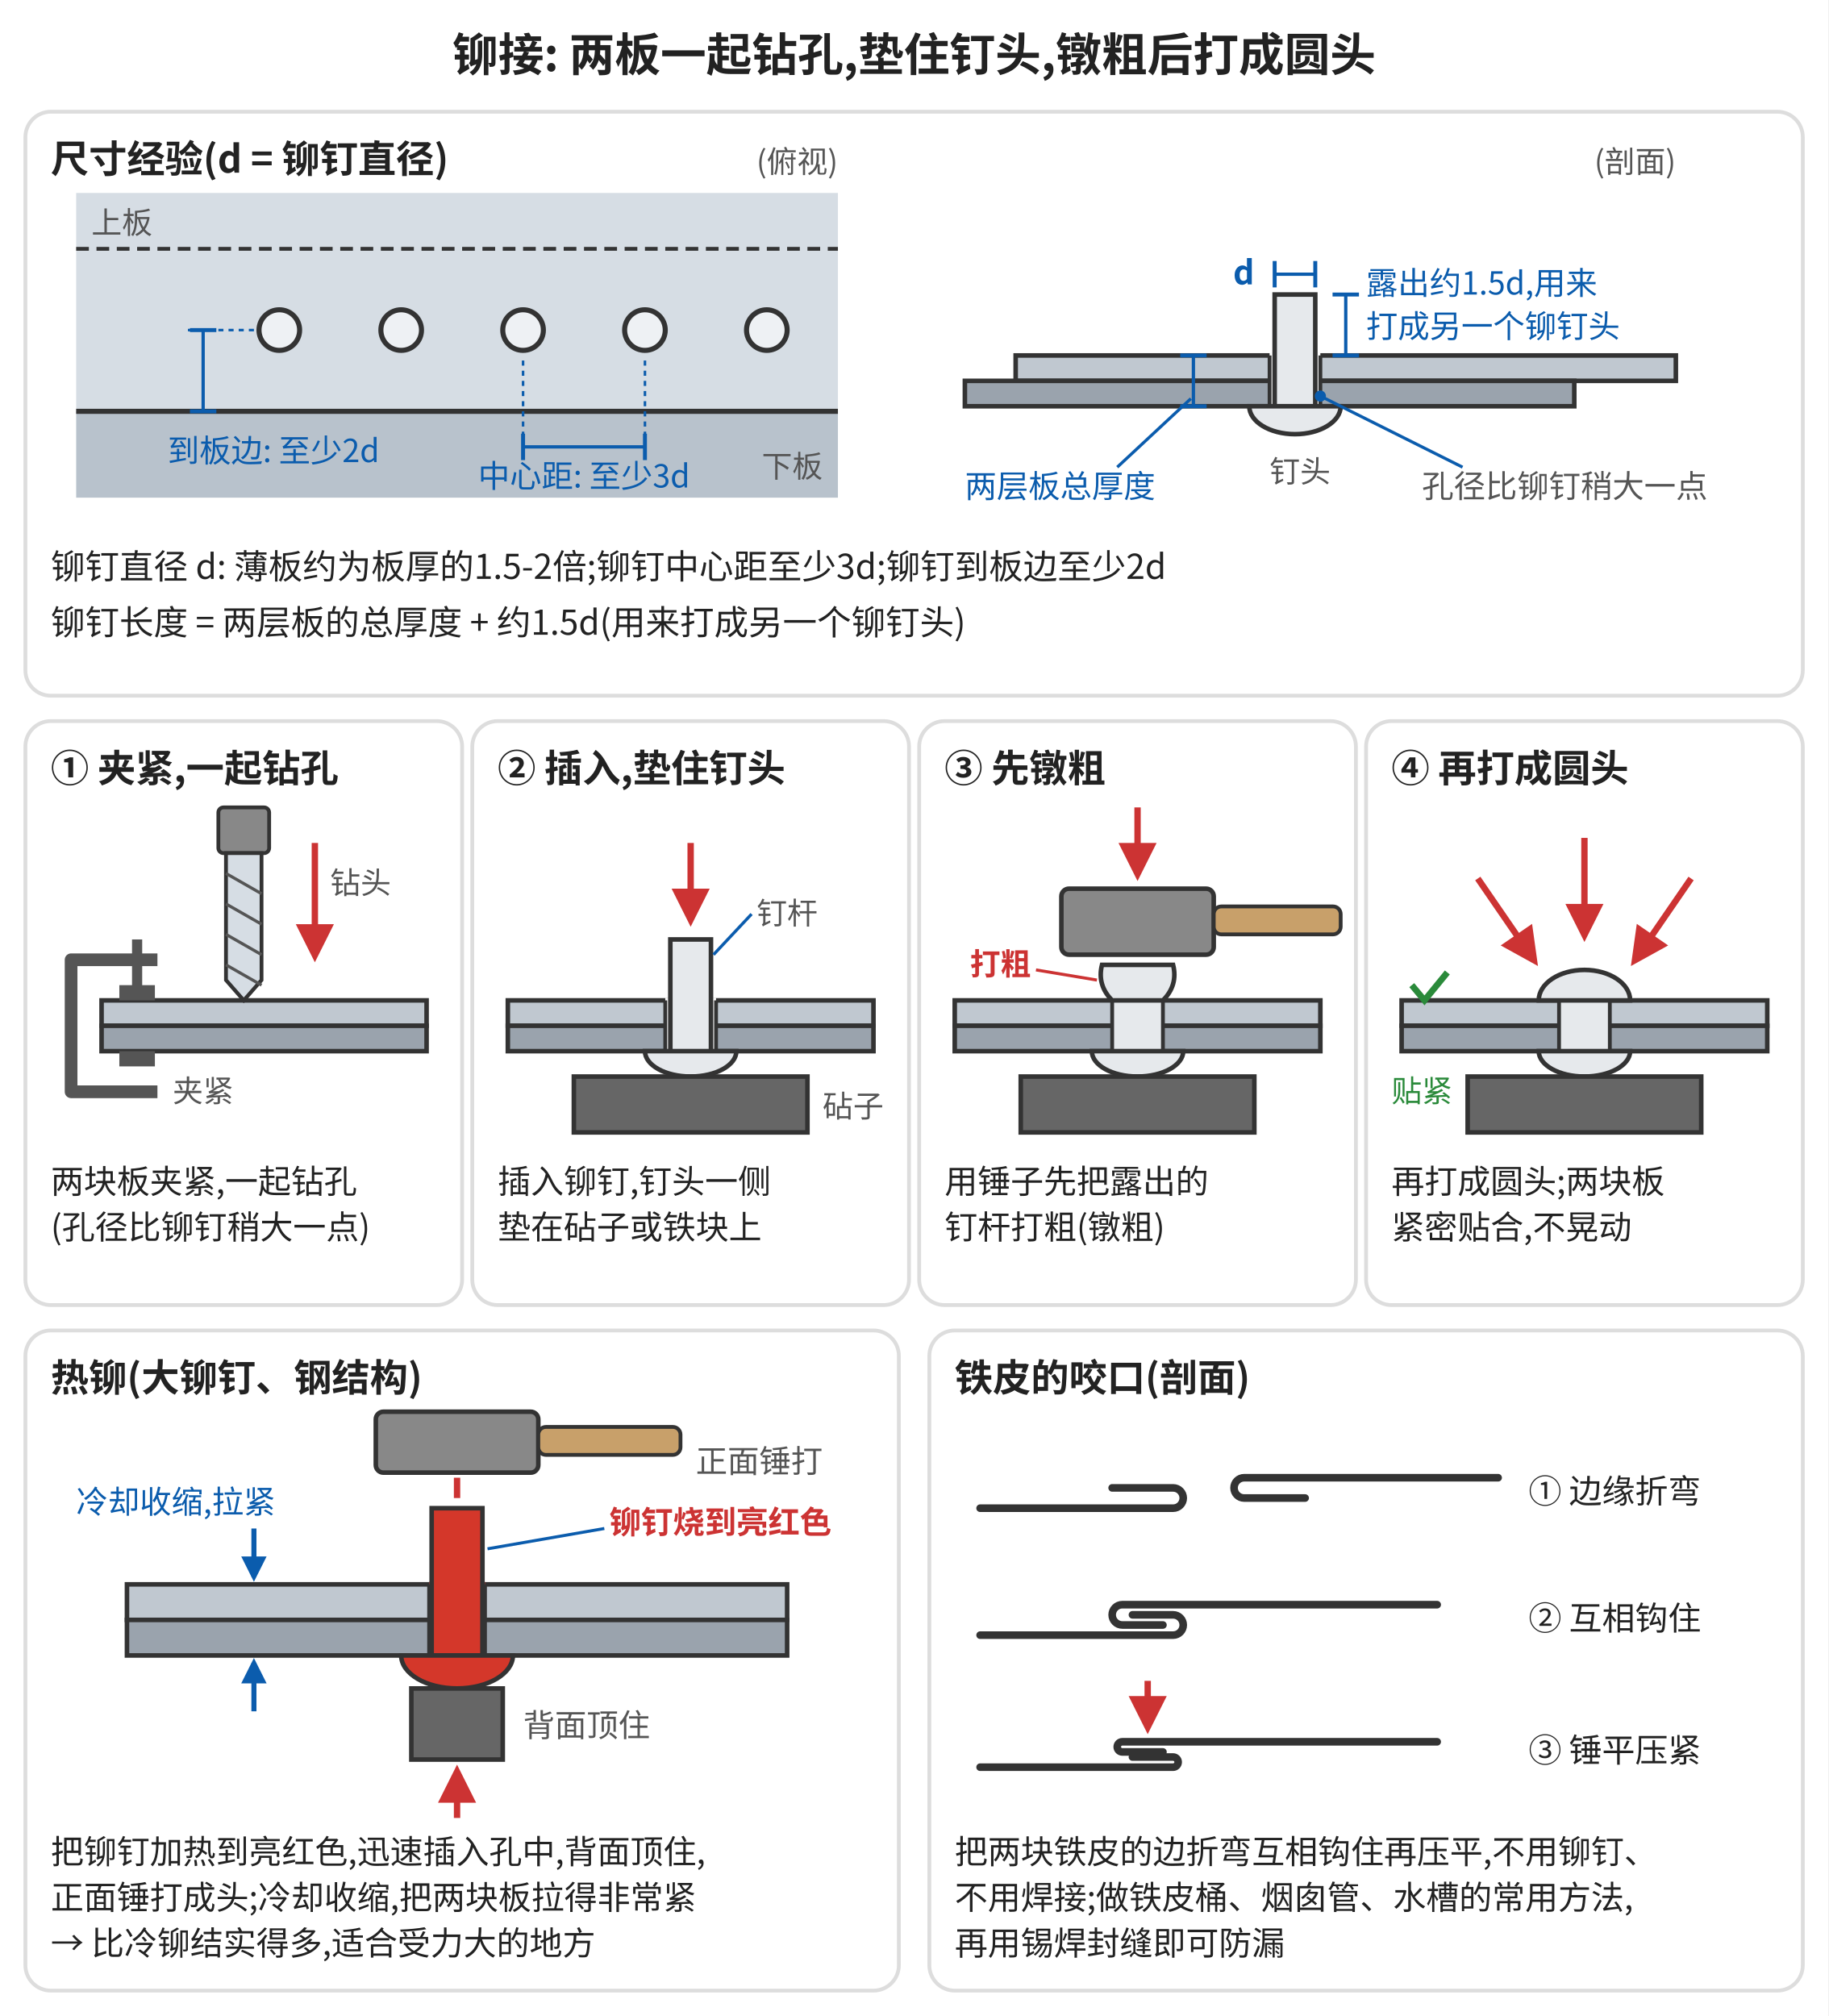
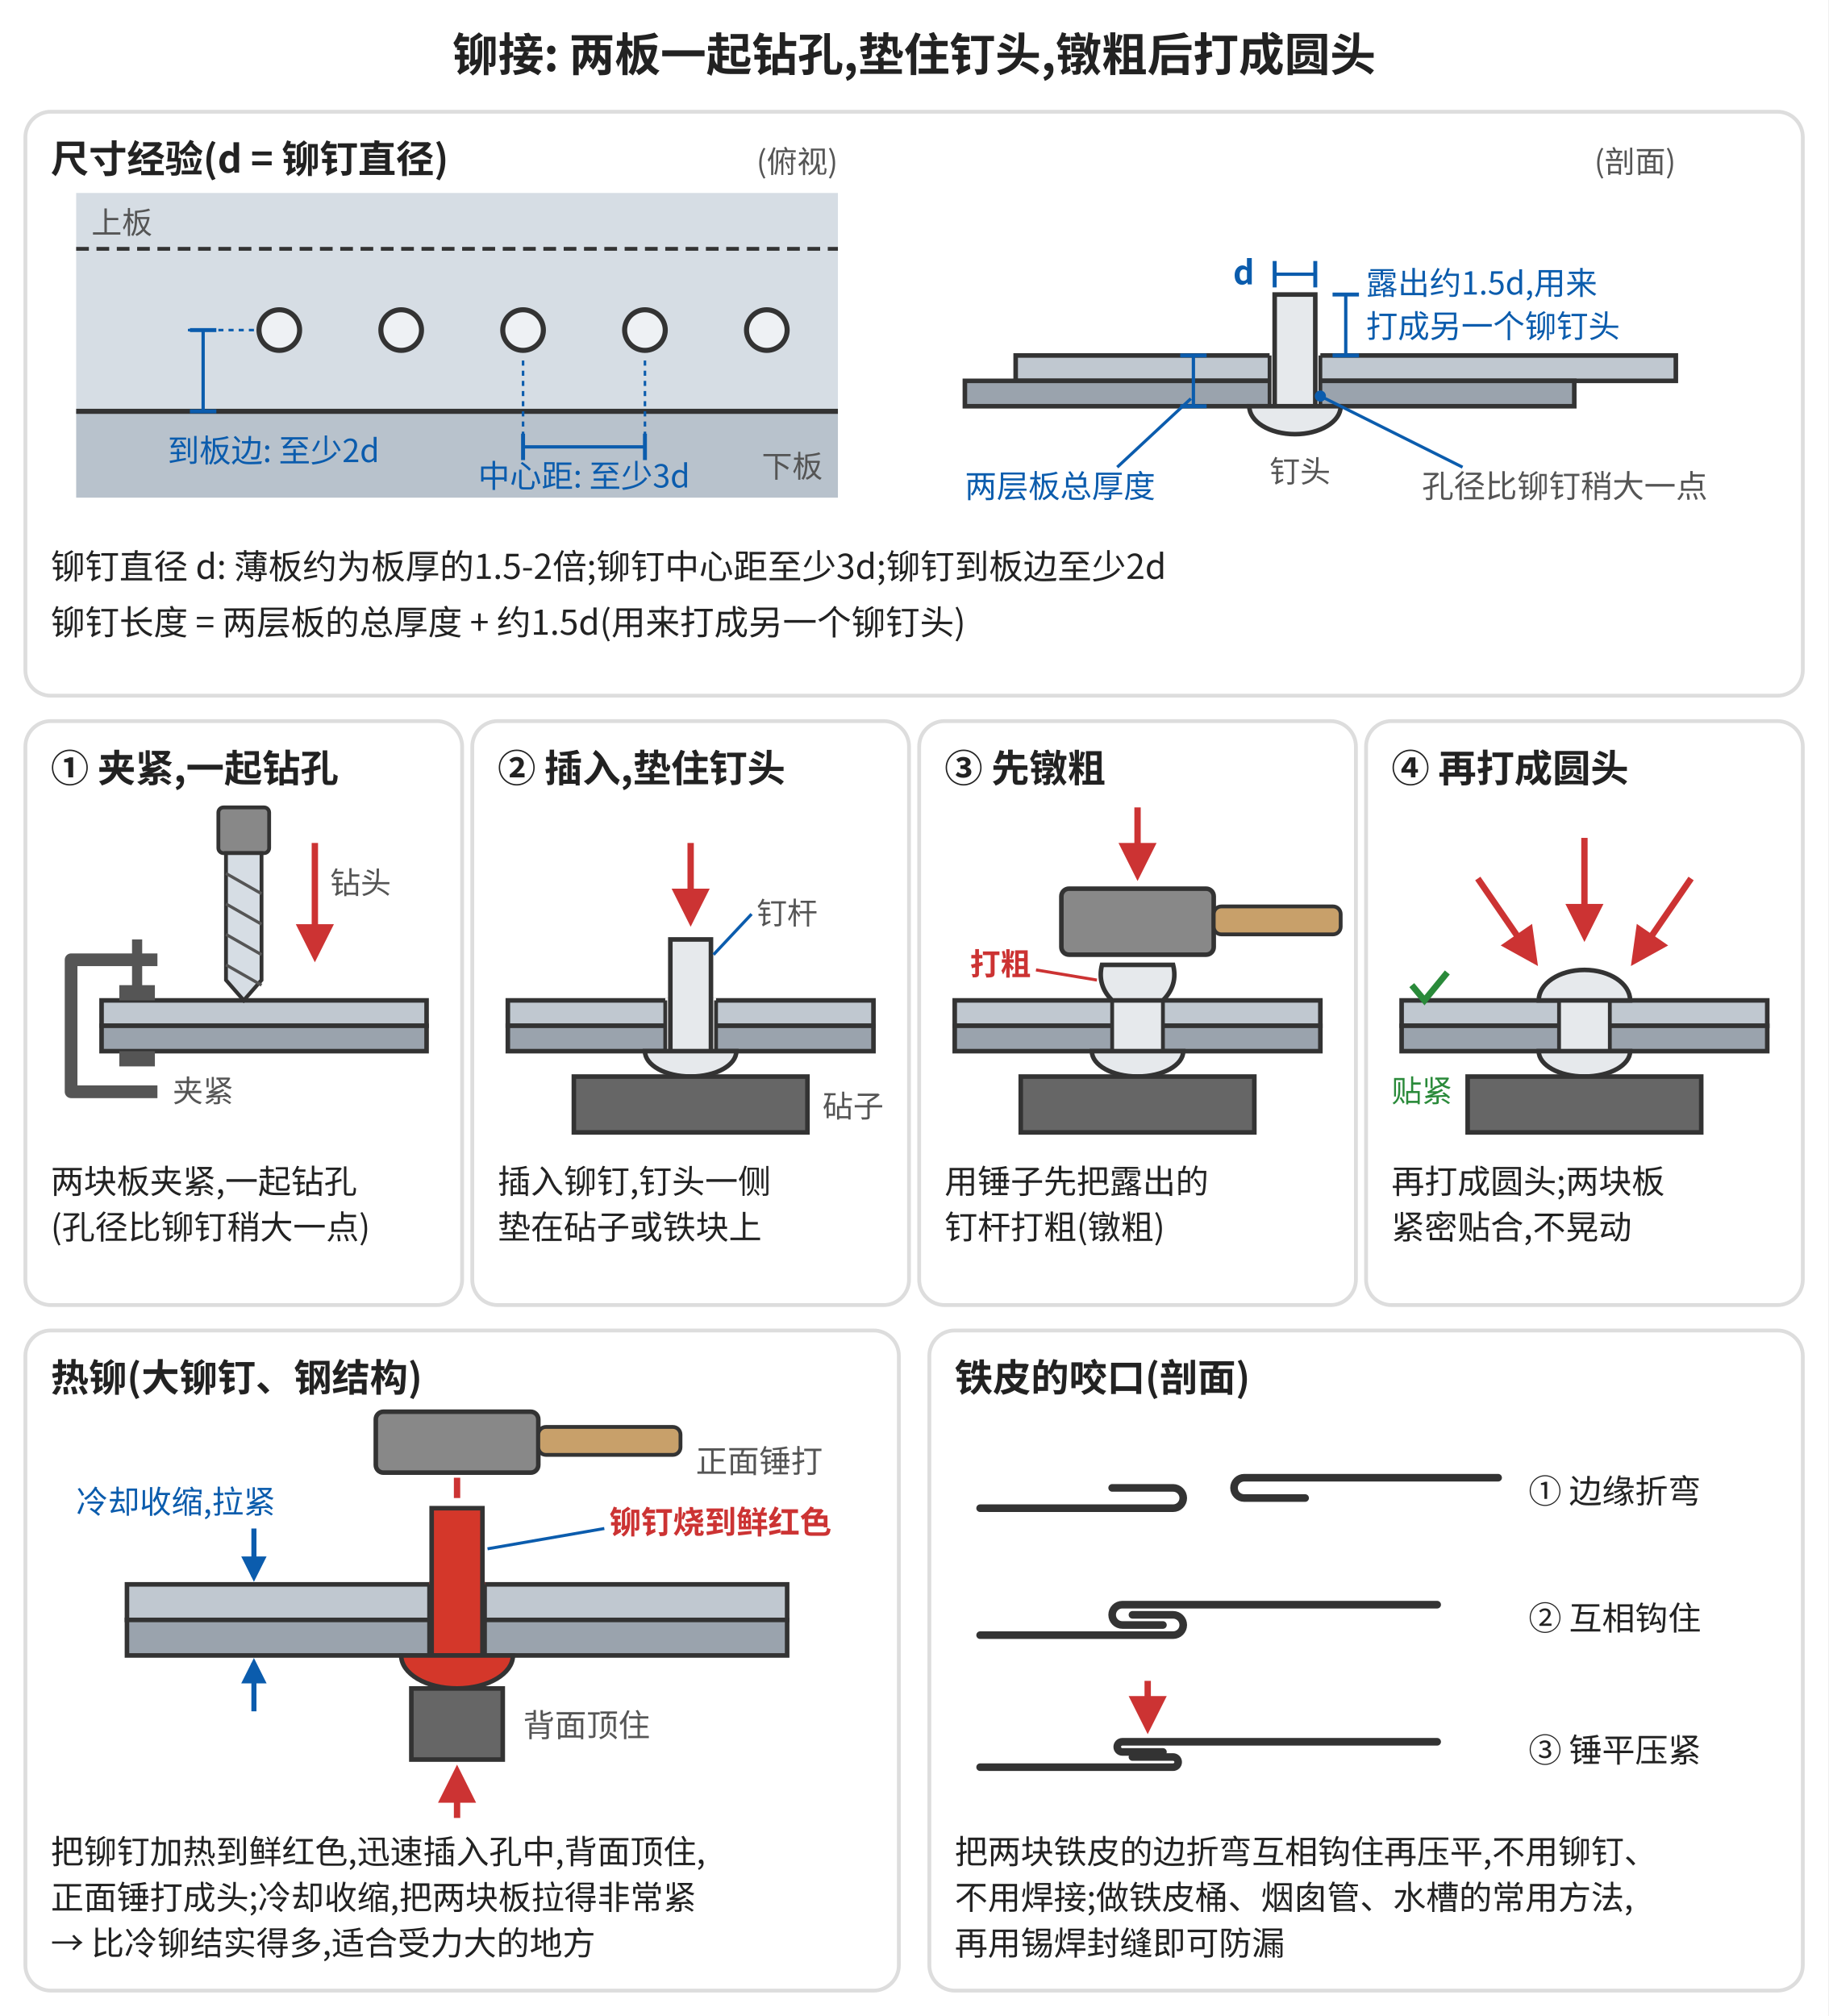
- <svg xmlns="http://www.w3.org/2000/svg" viewBox="0 0 720 794" width="720" height="794" role="img" aria-label="铆接与铁皮咬口。尺寸经验: 铆钉直径d薄板约为板厚的1.5-2倍,铆钉中心距至少3d,铆钉到板边至少2d,铆钉长度为两层板的总厚度加约1.5d(用来打成另一个铆钉头)。冷铆: ①两块板夹紧,一起钻孔,孔径比铆钉稍大一点;②插入铆钉,钉头一侧垫在砧子或铁块上;③用锤子先把露出的钉杆打粗(镦粗);④再打成圆头,两块板之间紧密贴合,不晃动。热铆: 把铆钉加热到亮红色,迅速插入孔中,背面顶住,正面锤打成头,铆钉冷却收缩把两块板拉得非常紧,比冷铆结实得多,适合受力大的地方。铁皮咬口: 把两块铁皮的边折弯互相钩住再压平,不用铆钉、不用焊接,做铁皮桶、烟囱管、水槽,再用锡焊封缝即可防漏" font-family="'Noto Sans CJK SC','PingFang SC','Microsoft YaHei',sans-serif">
+ <svg xmlns="http://www.w3.org/2000/svg" viewBox="0 0 720 794" width="720" height="794" role="img" aria-label="铆接与铁皮咬口。尺寸经验: 铆钉直径d薄板约为板厚的1.5-2倍,铆钉中心距至少3d,铆钉到板边至少2d,铆钉长度为两层板的总厚度加约1.5d(用来打成另一个铆钉头)。冷铆: ①两块板夹紧,一起钻孔,孔径比铆钉稍大一点;②插入铆钉,钉头一侧垫在砧子或铁块上;③用锤子先把露出的钉杆打粗(镦粗);④再打成圆头,两块板之间紧密贴合,不晃动。热铆: 把铆钉加热到鲜红色,迅速插入孔中,背面顶住,正面锤打成头,铆钉冷却收缩把两块板拉得非常紧,比冷铆结实得多,适合受力大的地方。铁皮咬口: 把两块铁皮的边折弯互相钩住再压平,不用铆钉、不用焊接,做铁皮桶、烟囱管、水槽,再用锡焊封缝即可防漏" font-family="'Noto Sans CJK SC','PingFang SC','Microsoft YaHei',sans-serif">
  <rect width="100%" height="100%" fill="#fff" />
  <defs>
    <marker id="arR" viewBox="0 0 10 10" refX="8" refY="5" markerWidth="6" markerHeight="6" orient="auto">
      <path d="M0 0 L10 5 L0 10 Z" fill="#c33" />
    </marker>
    <marker id="arB" viewBox="0 0 10 10" refX="8" refY="5" markerWidth="5" markerHeight="5" orient="auto">
      <path d="M0 0 L10 5 L0 10 Z" fill="#0b5cad" />
    </marker>
    <marker id="tkB" viewBox="0 0 10 10" refX="5" refY="5" markerWidth="8" markerHeight="8" orient="auto">
      <path d="M5 0 V10" stroke="#0b5cad" stroke-width="1.5" />
    </marker>
  </defs>
  <g fill="#222">
    <text x="360" y="28" font-size="18" text-anchor="middle" font-weight="bold">铆接: 两板一起钻孔,垫住钉头,镦粗后打成圆头</text>
    <rect x="10" y="44" width="700" height="230" rx="10" fill="none" stroke="#ddd" stroke-width="1.5" />
    <text x="20" y="68" font-size="15" font-weight="bold">尺寸经验(d = 铆钉直径)</text>
    <text x="330" y="68" font-size="12" fill="#555" text-anchor="end">(俯视)</text>
    <rect x="30" y="76" width="300" height="86" fill="#d6dde4" stroke="none" />
    <rect x="30" y="162" width="300" height="34" fill="#b8c2cc" stroke="none" />
    <path d="M30,98 H330" stroke="#333" stroke-width="1.5" stroke-dasharray="5 3" />
    <path d="M30,162 H330" stroke="#333" stroke-width="2" />
    <text x="36" y="92" font-size="12" fill="#555">上板</text>
    <text x="324" y="188" font-size="12" fill="#555" text-anchor="end">下板</text>
    <g fill="#eef1f4" stroke="#333" stroke-width="2">
      <circle cx="110" cy="130" r="8" />
      <circle cx="158" cy="130" r="8" />
      <circle cx="206" cy="130" r="8" />
      <circle cx="254" cy="130" r="8" />
      <circle cx="302" cy="130" r="8" />
    </g>
    <path d="M206,142 V180 M254,142 V180" stroke="#0b5cad" stroke-width="1" stroke-dasharray="2 2" />
    <path d="M206,176 H254" stroke="#0b5cad" stroke-width="1.3" marker-start="url(#tkB)" marker-end="url(#tkB)" />
    <text x="230" y="192" font-size="12.5" fill="#0b5cad" text-anchor="middle">中心距: 至少3d</text>
    <path d="M74,130 H102" stroke="#0b5cad" stroke-width="1" stroke-dasharray="2 2" />
    <path d="M80,130 V162" stroke="#0b5cad" stroke-width="1.3" marker-start="url(#tkB)" marker-end="url(#tkB)" />
    <text x="66" y="182" font-size="12.5" fill="#0b5cad">到板边: 至少2d</text>
    <text x="660" y="68" font-size="12" fill="#555" text-anchor="end">(剖面)</text>
    <rect x="400" y="140" width="260" height="10" fill="#c0c8d0" stroke="#333" stroke-width="1.8" />
    <rect x="380" y="150" width="240" height="10" fill="#9aa3ad" stroke="#333" stroke-width="1.8" />
    <rect x="500" y="139" width="20" height="22" fill="#fff" />
    <path d="M500,140 V160 M520,140 V160" stroke="#333" stroke-width="1.5" />
    <rect x="502" y="116" width="16" height="45" fill="#e6e9ec" stroke="#333" stroke-width="1.8" />
    <path d="M492,160 A18,11 0 0 0 528,160 Z" fill="#e6e9ec" stroke="#333" stroke-width="1.8" />
    <path d="M502,108 H518" stroke="#0b5cad" stroke-width="1.3" marker-start="url(#tkB)" marker-end="url(#tkB)" />
    <text x="494" y="112" font-size="13" fill="#0b5cad" text-anchor="end" font-weight="bold">d</text>
    <path d="M530,116 V140" stroke="#0b5cad" stroke-width="1.3" marker-start="url(#tkB)" marker-end="url(#tkB)" />
    <text x="538" y="116" font-size="12.5" fill="#0b5cad">露出约1.5d,用来</text>
    <text x="538" y="133" font-size="12.5" fill="#0b5cad">打成另一个铆钉头</text>
    <path d="M470,140 V160" stroke="#0b5cad" stroke-width="1.3" marker-start="url(#tkB)" marker-end="url(#tkB)" />
    <text x="380" y="196" font-size="12.5" fill="#0b5cad">两层板总厚度</text>
    <line x1="440" y1="184" x2="469" y2="157" stroke="#0b5cad" stroke-width="1.2" />
    <text x="560" y="196" font-size="12.5" fill="#555">孔径比铆钉稍大一点</text>
    <line x1="576" y1="184" x2="520" y2="156" stroke="#0b5cad" stroke-width="1.2" />
    <circle cx="520" cy="156" r="2.2" fill="#0b5cad" />
    <text x="512" y="190" font-size="12" fill="#555" text-anchor="middle">钉头</text>
    <g font-size="13.5">
      <text x="20" y="228">铆钉直径 d: 薄板约为板厚的1.5-2倍;铆钉中心距至少3d;铆钉到板边至少2d</text>
      <text x="20" y="250">铆钉长度 = 两层板的总厚度 + 约1.5d(用来打成另一个铆钉头)</text>
    </g>
    <g transform="translate(10,284)">
      <rect width="172" height="230" rx="10" fill="none" stroke="#ddd" stroke-width="1.5" />
      <text x="10" y="24" font-size="15" font-weight="bold">① 夹紧,一起钻孔</text>
      <rect x="30" y="110" width="128" height="10" fill="#c0c8d0" stroke="#333" stroke-width="1.8" />
      <rect x="30" y="120" width="128" height="10" fill="#9aa3ad" stroke="#333" stroke-width="1.8" />
      <path d="M52,94 H18 V146 H52" fill="none" stroke="#555" stroke-width="5" stroke-linejoin="round" />
      <path d="M44,86 V108" stroke="#555" stroke-width="4" />
      <rect x="37" y="104" width="14" height="6" fill="#555" />
      <rect x="37" y="130" width="14" height="6" fill="#555" />
      <rect x="76" y="34" width="20" height="18" rx="2" fill="#888" stroke="#333" stroke-width="1.5" />
      <path d="M79,52 H93 V102 L86,110 L79,102 Z" fill="#d6dde4" stroke="#333" stroke-width="1.5" />
      <path d="M79,60 L93,68 M79,72 L93,80 M79,84 L93,92 M79,96 L93,104" stroke="#555" stroke-width="1.2" />
      <path d="M114,48 V92" stroke="#c33" stroke-width="2.5" marker-end="url(#arR)" />
      <text x="120" y="68" font-size="12" fill="#555">钻头</text>
      <text x="58" y="150" font-size="12" fill="#555">夹紧</text>
      <g font-size="13">
        <text x="10" y="186">两块板夹紧,一起钻孔</text>
        <text x="10" y="204">(孔径比铆钉稍大一点)</text>
      </g>
    </g>
    <g transform="translate(186,284)">
      <rect width="172" height="230" rx="10" fill="none" stroke="#ddd" stroke-width="1.5" />
      <text x="10" y="24" font-size="15" font-weight="bold">② 插入,垫住钉头</text>
      <rect x="14" y="110" width="144" height="10" fill="#c0c8d0" stroke="#333" stroke-width="1.8" />
      <rect x="14" y="120" width="144" height="10" fill="#9aa3ad" stroke="#333" stroke-width="1.8" />
      <rect x="76" y="109" width="20" height="22" fill="#fff" />
      <path d="M76,110 V130 M96,110 V130" stroke="#333" stroke-width="1.5" />
      <rect x="78" y="86" width="16" height="45" fill="#e6e9ec" stroke="#333" stroke-width="1.8" />
      <path d="M68,130 A18,10 0 0 0 104,130 Z" fill="#e6e9ec" stroke="#333" stroke-width="1.8" />
      <rect x="40" y="140" width="92" height="22" fill="#666" stroke="#333" stroke-width="1.8" />
      <path d="M86,48 V78" stroke="#c33" stroke-width="2.5" marker-end="url(#arR)" />
      <text x="138" y="156" font-size="12" fill="#555">砧子</text>
      <text x="112" y="80" font-size="12" fill="#555">钉杆</text>
      <line x1="110" y1="76" x2="95" y2="92" stroke="#0b5cad" stroke-width="1.2" />
      <g font-size="13">
        <text x="10" y="186">插入铆钉,钉头一侧</text>
        <text x="10" y="204">垫在砧子或铁块上</text>
      </g>
    </g>
    <g transform="translate(362,284)">
      <rect width="172" height="230" rx="10" fill="none" stroke="#ddd" stroke-width="1.5" />
      <text x="10" y="24" font-size="15" font-weight="bold">③ 先镦粗</text>
      <rect x="14" y="110" width="144" height="10" fill="#c0c8d0" stroke="#333" stroke-width="1.8" />
      <rect x="14" y="120" width="144" height="10" fill="#9aa3ad" stroke="#333" stroke-width="1.8" />
      <rect x="76" y="109" width="20" height="22" fill="#e6e9ec" />
      <path d="M76,110 V130 M96,110 V130" stroke="#333" stroke-width="1.5" />
      <path d="M76,110 Q70,104 72,96 H100 Q102,104 96,110 Z" fill="#e6e9ec" stroke="#333" stroke-width="1.8" />
      <path d="M68,130 A18,10 0 0 0 104,130 Z" fill="#e6e9ec" stroke="#333" stroke-width="1.8" />
      <rect x="40" y="140" width="92" height="22" fill="#666" stroke="#333" stroke-width="1.8" />
      <rect x="56" y="66" width="60" height="26" rx="3" fill="#888" stroke="#333" stroke-width="1.8" />
      <rect x="116" y="73" width="50" height="11" rx="3" fill="#c8a06a" stroke="#333" stroke-width="1.5" />
      <path d="M86,34 V60" stroke="#c33" stroke-width="2.5" marker-end="url(#arR)" />
      <text x="20" y="100" font-size="12" fill="#c33" font-weight="bold">打粗</text>
      <line x1="46" y1="98" x2="70" y2="102" stroke="#c33" stroke-width="1.2" />
      <g font-size="13">
        <text x="10" y="186">用锤子先把露出的</text>
        <text x="10" y="204">钉杆打粗(镦粗)</text>
      </g>
    </g>
    <g transform="translate(538,284)">
      <rect width="172" height="230" rx="10" fill="none" stroke="#ddd" stroke-width="1.5" />
      <text x="10" y="24" font-size="15" font-weight="bold">④ 再打成圆头</text>
      <rect x="14" y="110" width="144" height="10" fill="#c0c8d0" stroke="#333" stroke-width="1.8" />
      <rect x="14" y="120" width="144" height="10" fill="#9aa3ad" stroke="#333" stroke-width="1.8" />
      <rect x="76" y="109" width="20" height="22" fill="#e6e9ec" />
      <path d="M76,110 V130 M96,110 V130" stroke="#333" stroke-width="1.5" />
      <path d="M68,110 A18,12 0 0 1 104,110 Z" fill="#e6e9ec" stroke="#333" stroke-width="1.8" />
      <path d="M68,130 A18,10 0 0 0 104,130 Z" fill="#e6e9ec" stroke="#333" stroke-width="1.8" />
      <rect x="40" y="140" width="92" height="22" fill="#666" stroke="#333" stroke-width="1.8" />
      <path d="M44,62 L66,94" stroke="#c33" stroke-width="2.5" marker-end="url(#arR)" />
      <path d="M128,62 L106,94" stroke="#c33" stroke-width="2.5" marker-end="url(#arR)" />
      <path d="M86,46 V84" stroke="#c33" stroke-width="2.5" marker-end="url(#arR)" />
      <path d="M18,104 l5,6 l9,-11" fill="none" stroke="#2a8a3a" stroke-width="2.5" />
      <text x="10" y="150" font-size="12" fill="#2a8a3a">贴紧</text>
      <g font-size="13">
        <text x="10" y="186">再打成圆头;两块板</text>
        <text x="10" y="204">紧密贴合,不晃动</text>
      </g>
    </g>
    <g transform="translate(10,524)">
      <rect width="344" height="260" rx="10" fill="none" stroke="#ddd" stroke-width="1.5" />
      <text x="10" y="24" font-size="15" font-weight="bold">热铆(大铆钉、钢结构)</text>
      <rect x="40" y="100" width="260" height="14" fill="#c0c8d0" stroke="#333" stroke-width="1.8" />
      <rect x="40" y="114" width="260" height="14" fill="#9aa3ad" stroke="#333" stroke-width="1.8" />
      <rect x="159" y="99" width="22" height="30" fill="#d4372a" />
      <path d="M159,100 V128 M181,100 V128" stroke="#333" stroke-width="1.5" />
      <rect x="160" y="70" width="20" height="58" fill="#d4372a" stroke="#333" stroke-width="1.8" />
      <path d="M148,128 A22,13 0 0 0 192,128 Z" fill="#d4372a" stroke="#333" stroke-width="1.8" />
      <rect x="152" y="141" width="36" height="28" fill="#666" stroke="#333" stroke-width="1.8" />
      <path d="M170,192 V174" stroke="#c33" stroke-width="2.5" marker-end="url(#arR)" />
      <rect x="138" y="32" width="64" height="24" rx="3" fill="#888" stroke="#333" stroke-width="1.8" />
      <rect x="202" y="38" width="56" height="11" rx="3" fill="#c8a06a" stroke="#333" stroke-width="1.5" />
      <path d="M170,58 V66" stroke="#c33" stroke-width="2.5" />
-       <text x="230" y="80" font-size="12.5" fill="#c33" font-weight="bold">铆钉烧到亮红色</text>
+       <text x="230" y="80" font-size="12.5" fill="#c33" font-weight="bold">铆钉烧到鲜红色</text>
      <line x1="228" y1="78" x2="182" y2="86" stroke="#0b5cad" stroke-width="1.2" />
      <text x="196" y="160" font-size="12.5" fill="#555">背面顶住</text>
      <text x="264" y="56" font-size="12.5" fill="#555">正面锤打</text>
      <path d="M90,78 V97" stroke="#0b5cad" stroke-width="2" marker-end="url(#arB)" />
      <path d="M90,150 V131" stroke="#0b5cad" stroke-width="2" marker-end="url(#arB)" />
      <text x="20" y="72" font-size="12.5" fill="#0b5cad">冷却收缩,拉紧</text>
      <g font-size="13">
-         <text x="10" y="210">把铆钉加热到亮红色,迅速插入孔中,背面顶住,</text>
+         <text x="10" y="210">把铆钉加热到鲜红色,迅速插入孔中,背面顶住,</text>
        <text x="10" y="228">正面锤打成头;冷却收缩,把两块板拉得非常紧</text>
        <text x="10" y="246">→ 比冷铆结实得多,适合受力大的地方</text>
      </g>
    </g>
    <g transform="translate(366,524)">
      <rect width="344" height="260" rx="10" fill="none" stroke="#ddd" stroke-width="1.5" />
      <text x="10" y="24" font-size="15" font-weight="bold">铁皮的咬口(剖面)</text>
      <g fill="none" stroke="#333" stroke-width="3" stroke-linecap="round" stroke-linejoin="round">
        <path d="M20,70 H96 A4,4 0 0 0 96,62 H72" />
        <path d="M224,58 H124 A4,4 0 0 0 124,66 H148" />
        <path d="M20,120 H96 A4,4 0 0 0 96,112 H80" />
        <path d="M200,108 H76 A4,4 0 0 0 76,116 H92" />
        <path d="M20,172 H96 A2,2 0 0 0 96,168 H80" />
        <path d="M200,162 H76 A2,2 0 0 0 76,166 H92" />
      </g>
      <path d="M86,138 V156" stroke="#c33" stroke-width="2.5" marker-end="url(#arR)" />
      <text x="236" y="68" font-size="13">① 边缘折弯</text>
      <text x="236" y="118" font-size="13">② 互相钩住</text>
      <text x="236" y="170" font-size="13">③ 锤平压紧</text>
      <g font-size="13">
        <text x="10" y="210">把两块铁皮的边折弯互相钩住再压平,不用铆钉、</text>
        <text x="10" y="228">不用焊接;做铁皮桶、烟囱管、水槽的常用方法,</text>
        <text x="10" y="246">再用锡焊封缝即可防漏</text>
      </g>
    </g>
  </g>
</svg>
